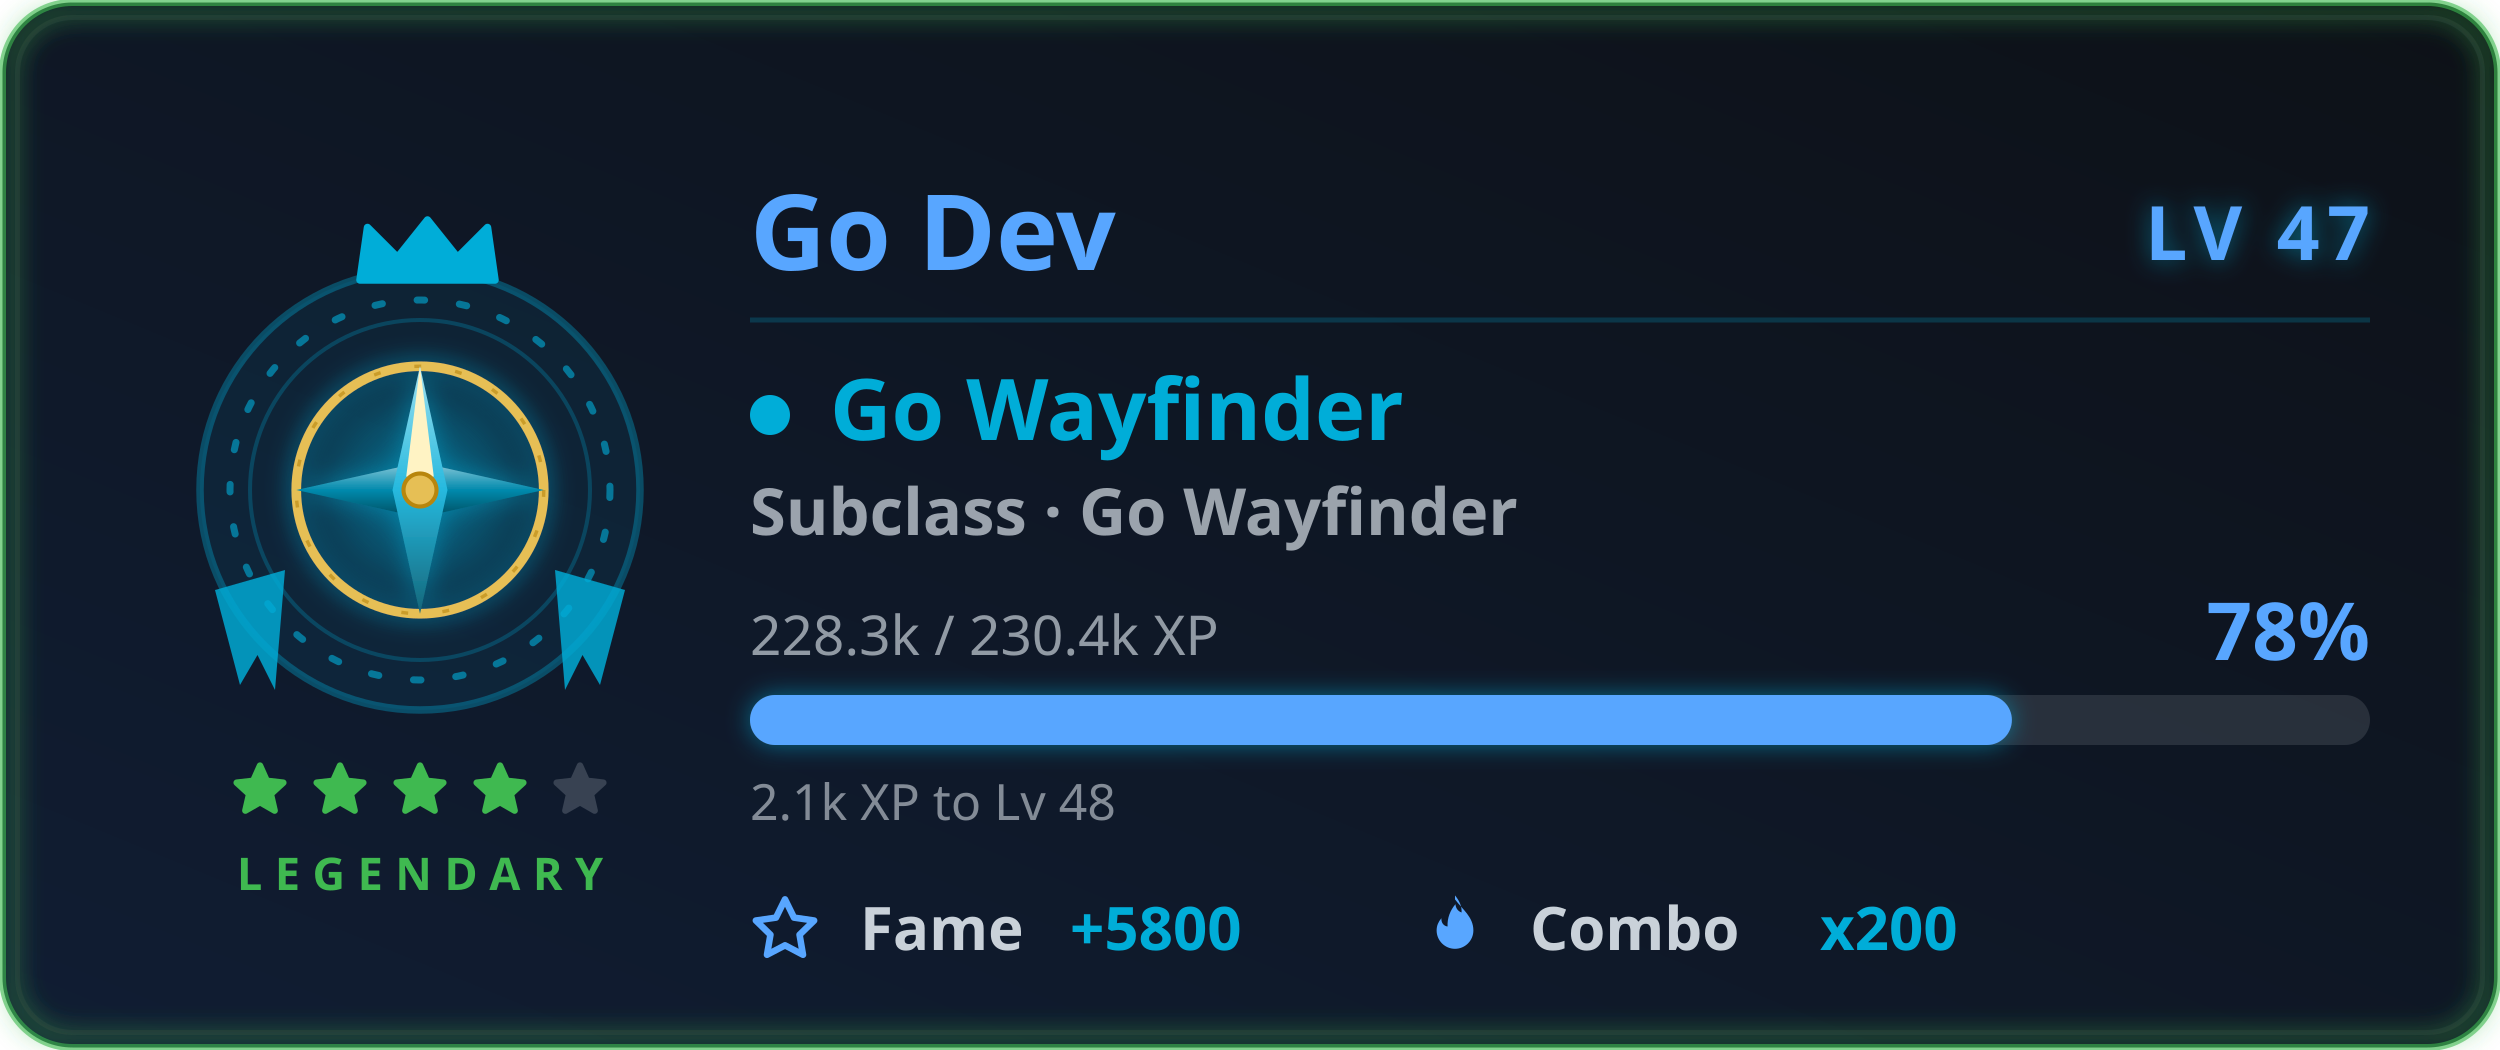
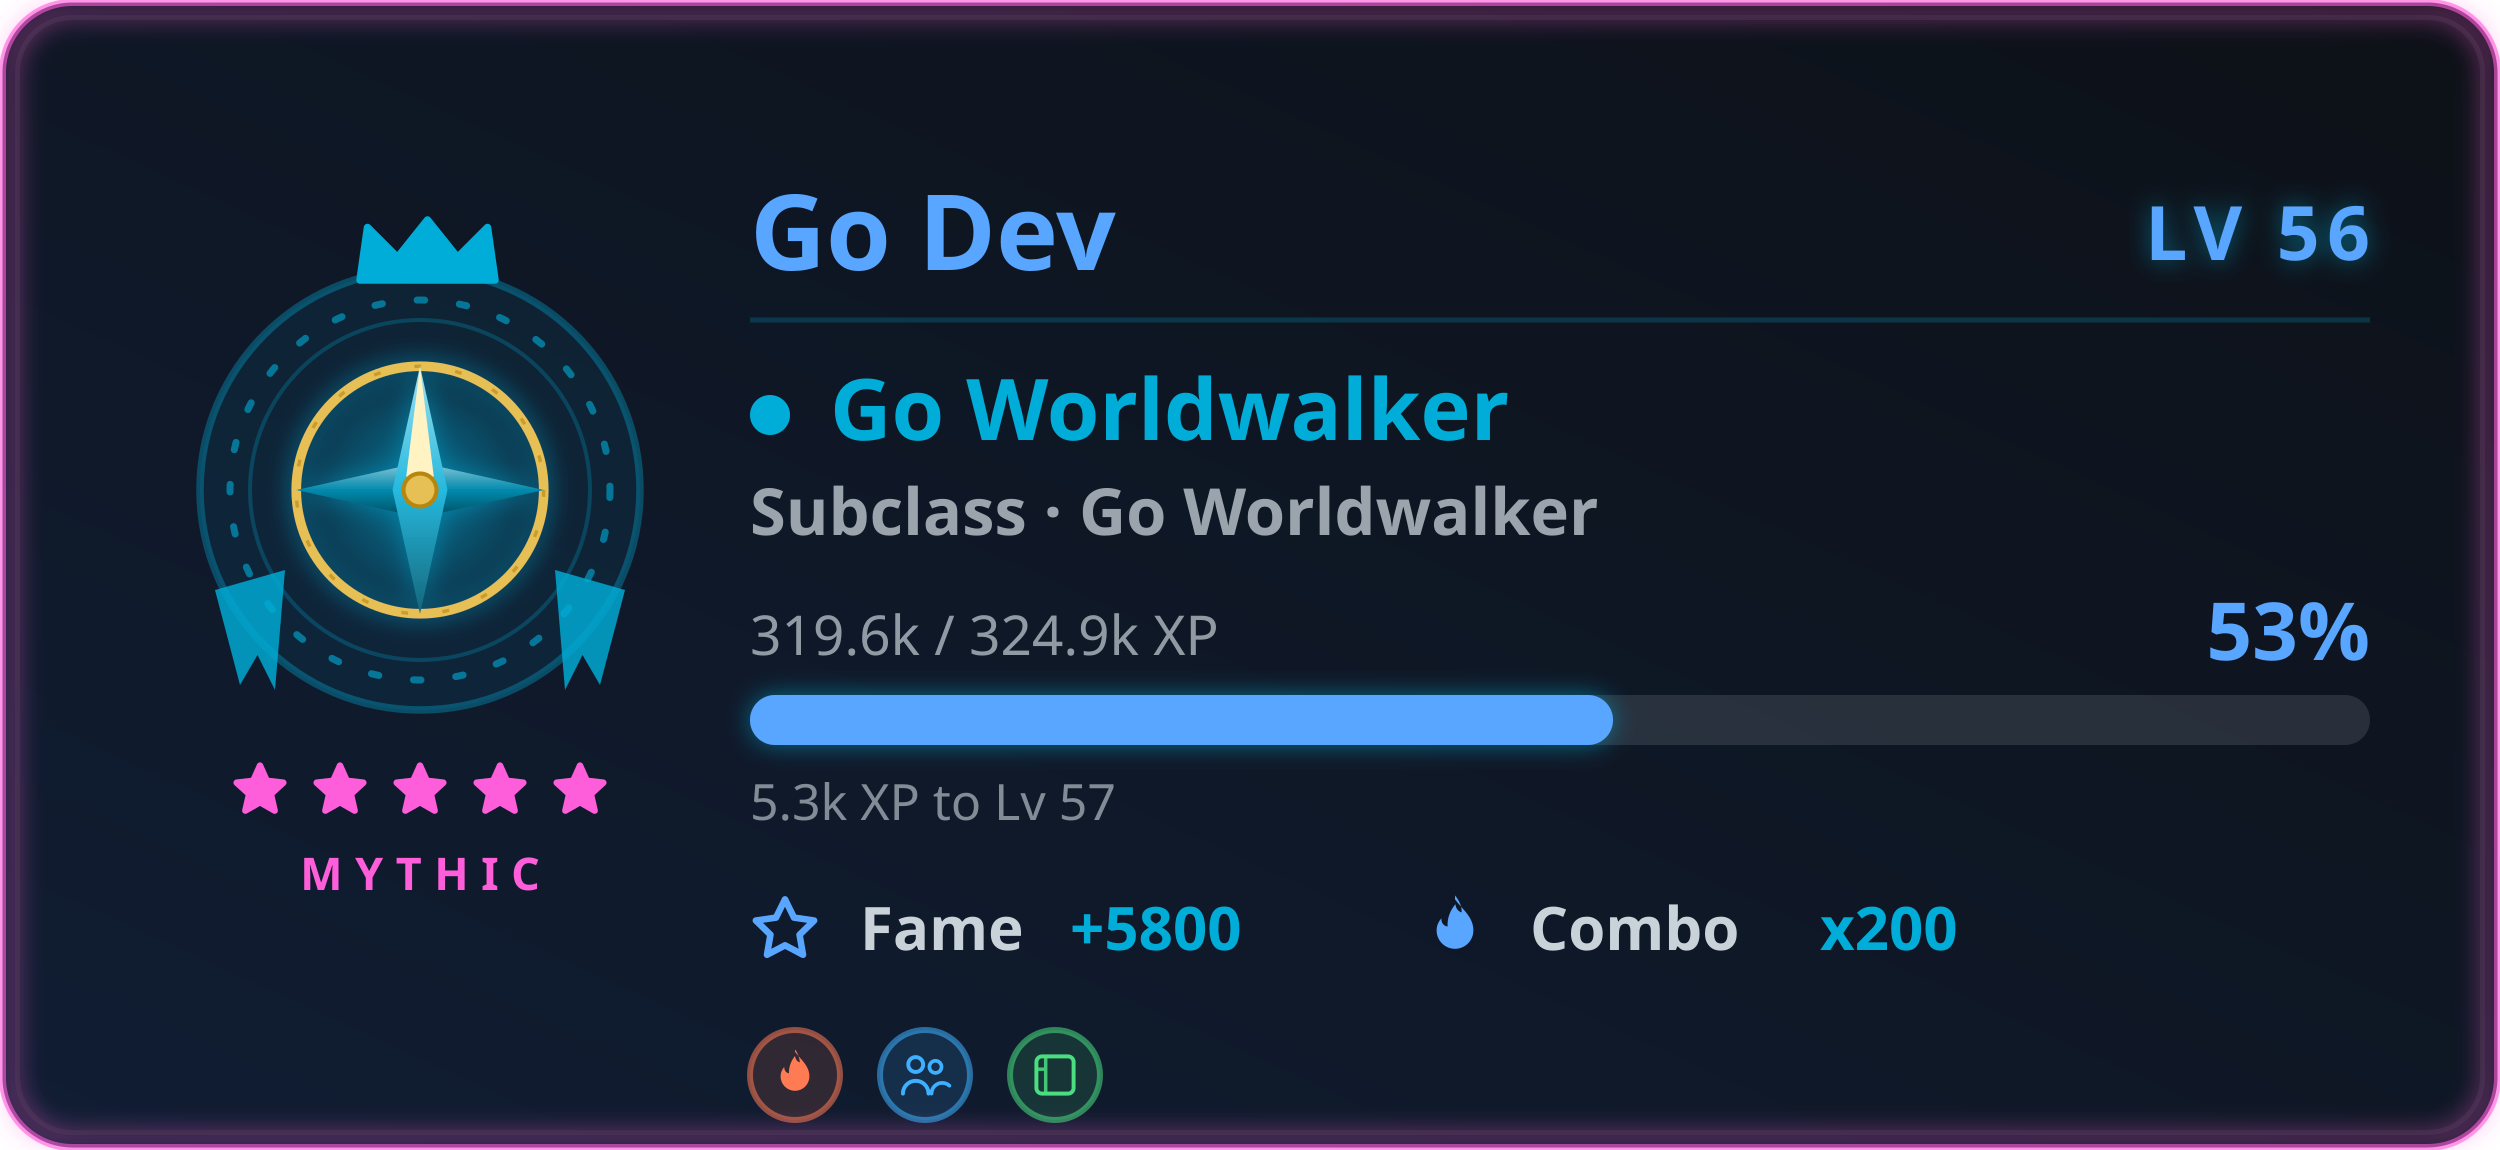
- <svg xmlns="http://www.w3.org/2000/svg" width="500" height="210" viewBox="0 0 500 210" role="img" aria-labelledby="card-title-a11y card-desc-a11y">
+ <svg xmlns="http://www.w3.org/2000/svg" width="500" height="230" viewBox="0 0 500 230" role="img" aria-labelledby="card-title-a11y card-desc-a11y">
  <style>
text { font-family: 'Segoe UI', Ubuntu, 'Helvetica Neue', sans-serif; }
.title { font-size: 18px; font-weight: 600; fill: #58a6ff; }
.title-icon { fill: #58a6ff; }
.icon { fill: #58a6ff; }


.gl-name { font-size: 21px; font-weight: 700; fill: #58a6ff; }
.gl-lvl { font-size: 15px; font-weight: 800; letter-spacing: 1.5px; fill: #58a6ff; }
.gl-class { font-size: 17px; font-weight: 700; fill: #00add8; }
.gl-sub { font-size: 13px; font-weight: 600; fill: #c9d1d9; opacity: 0.75; }
.gl-meta { font-size: 11px; fill: #c9d1d9; opacity: 0.7; }
.gl-pct { font-size: 16px; font-weight: 800; fill: #58a6ff; }
.gl-chip-label { font-size: 12px; font-weight: 600; fill: #c9d1d9; }
.gl-chip-value { font-size: 12px; font-weight: 800; fill: #00add8; }
.gl-hint { font-size: 10px; fill: #c9d1d9; opacity: 0.62; }
- .gl-rarity { font-size: 9px; font-weight: 700; letter-spacing: 2.5px; fill: #3fb950; }
+ .gl-rarity { font-size: 9px; font-weight: 700; letter-spacing: 2.5px; fill: #ff5edb; }

</style>
  <defs>
    <linearGradient id="card-bg" x1="0" y1="0" x2="1" y2="1" gradientTransform="rotate(90, 0.5, 0.5)">
      <stop offset="0.0%" stop-color="#0d1117" />
      <stop offset="100.0%" stop-color="#101d33" />
    </linearGradient>
    <filter id="card-glow" x="-50%" y="-50%" width="200%" height="200%">
      <feGaussianBlur in="SourceGraphic" stdDeviation="3" result="blur" />
      <feFlood flood-color="#58a6ff" flood-opacity="0.55" result="tint" />
      <feComposite in="tint" in2="blur" operator="in" result="softGlow" />
      <feMerge>
        <feMergeNode in="softGlow" />
        <feMergeNode in="SourceGraphic" />
      </feMerge>
    </filter>
    <filter id="gl-glow" x="-60%" y="-60%" width="220%" height="220%">
      <feGaussianBlur in="SourceGraphic" stdDeviation="2.4" result="b" />
      <feFlood flood-color="#00add8" flood-opacity="0.55" result="t" />
      <feComposite in="t" in2="b" operator="in" result="g" />
      <feMerge>
        <feMergeNode in="g" />
        <feMergeNode in="SourceGraphic" />
      </feMerge>
    </filter>
    <filter id="gl-rarity" x="-20%" y="-20%" width="140%" height="140%">
      <feGaussianBlur stdDeviation="2.4" />
    </filter>
  </defs>
-   <rect x="0.5" y="0.5" width="499" height="209" rx="14" fill="url(#card-bg)" stroke="#3fb950" stroke-width="1.4" stroke-opacity="0.6" />
-   <rect x="3.5" y="3.5" width="493" height="203" rx="11" fill="none" stroke="#30363d" stroke-opacity="0.4" />
-   <rect x="2" y="2" width="496" height="206" rx="13" fill="none" stroke="#3fb950" stroke-width="3.5" stroke-opacity="0.4" filter="url(#gl-rarity)" />
+   <rect x="0.5" y="0.5" width="499" height="229" rx="14" fill="url(#card-bg)" stroke="#ff5edb" stroke-width="1.4" stroke-opacity="0.6" />
+   <rect x="3.5" y="3.5" width="493" height="223" rx="11" fill="none" stroke="#30363d" stroke-opacity="0.4" />
+   <rect x="2" y="2" width="496" height="226" rx="13" fill="none" stroke="#ff5edb" stroke-width="3.5" stroke-opacity="0.4" filter="url(#gl-rarity)" />
  <g class="fade">
    <g class="">
      <g class="flourish">
        <g transform="translate(84,0)">
          <g transform="translate(0,98)" fill="#00add8" opacity="0.82">
            <path d="M27 16 L41 20 L36 39 L32.5 33 L29 40 Z" />
          </g>
        </g>
        <g transform="translate(84,0) scale(-1,1)">
          <g transform="translate(0,98)" fill="#00add8" opacity="0.82">
            <path d="M27 16 L41 20 L36 39 L32.5 33 L29 40 Z" />
          </g>
        </g>
      </g>
      <circle cx="84" cy="98" r="44" fill="#00add8" fill-opacity="0.08" stroke="#00add8" stroke-opacity="0.35" stroke-width="1.5" />
      <g class="">
        <circle cx="84" cy="98" r="38" fill="none" stroke="#00add8" stroke-opacity="0.6" stroke-width="1.4" stroke-dasharray="1.5 7" stroke-linecap="round" />
        <circle cx="84" cy="98" r="34" fill="none" stroke="#00add8" stroke-opacity="0.25" stroke-width="0.8" />
      </g>
      <g class="" filter="url(#gl-glow)">
        <svg class="" x="51" y="65" width="66" height="66" viewBox="0 0 48 48" aria-hidden="true">
          <defs>
            <radialGradient id="goHalo" cx="0.5" cy="0.5" r="0.5">
              <stop offset="0" stop-color="#00add8" stop-opacity="0.42" />
              <stop offset="1" stop-color="#00add8" stop-opacity="0" />
            </radialGradient>
            <linearGradient id="goStarA" x1="0" y1="0" x2="0" y2="1">
              <stop offset="0" stop-color="#9de0f0" />
              <stop offset="0.5" stop-color="#26b9de" />
              <stop offset="1" stop-color="#15667a" />
            </linearGradient>
            <linearGradient id="goStarB" x1="0" y1="0" x2="0" y2="1">
              <stop offset="0" stop-color="#8ccada" />
              <stop offset="0.5" stop-color="#008aad" />
              <stop offset="1" stop-color="#004c5f" />
            </linearGradient>
          </defs>
          <circle cx="24" cy="24" r="21" fill="url(#goHalo)" />
          <circle cx="24" cy="24" r="18" fill="none" stroke="#e6bf55" stroke-width="1.4" />
          <circle cx="24" cy="24" r="18" fill="none" stroke="#b8860b" stroke-width="0.5" stroke-dasharray="1 5" opacity="0.6" />
          <path d="M6 24 L24 20 L42 24 L24 28 Z" fill="url(#goStarB)" />
          <path d="M24 6 L28 24 L24 42 L20 24 Z" fill="url(#goStarA)" />
          <path d="M24 6 L26 22 L24 24 L22 22 Z" fill="#fff3c4" />
          <circle cx="24" cy="24" r="2.4" fill="#e6bf55" stroke="#b8860b" stroke-width="0.6" />
        </svg>
      </g>
      <g transform="translate(69, 42.5) scale(1.5)">
        <path d="M2 9 L3 2 L7 6 L11 1 L15 6 L19 2 L20 9 Z" fill="#00add8" stroke="#00add8" stroke-width="1" stroke-linejoin="round" />
      </g>
    </g>
    <g>
-       <g class="" transform="translate(45.5, 151.5) scale(0.5416667)" fill="#3fb950" stroke="#3fb950" stroke-width="2.4" stroke-linejoin="round" stroke-linecap="round" opacity="1">
+       <g class="" transform="translate(45.5, 151.5) scale(0.5416667)" fill="#ff5edb" stroke="#ff5edb" stroke-width="2.4" stroke-linejoin="round" stroke-linecap="round" opacity="1">
        <path d="M12 3 L14.5 8.6 L20.6 9.3 L16 13.5 L17.4 19.6 L12 16.5 L6.6 19.6 L8 13.5 L3.4 9.3 L9.5 8.6 Z" />
      </g>
-       <g class="" transform="translate(61.5, 151.5) scale(0.5416667)" fill="#3fb950" stroke="#3fb950" stroke-width="2.4" stroke-linejoin="round" stroke-linecap="round" opacity="1">
+       <g class="" transform="translate(61.5, 151.5) scale(0.5416667)" fill="#ff5edb" stroke="#ff5edb" stroke-width="2.4" stroke-linejoin="round" stroke-linecap="round" opacity="1">
        <path d="M12 3 L14.5 8.6 L20.6 9.3 L16 13.5 L17.4 19.6 L12 16.5 L6.6 19.6 L8 13.5 L3.4 9.3 L9.5 8.6 Z" />
      </g>
-       <g class="" transform="translate(77.5, 151.5) scale(0.5416667)" fill="#3fb950" stroke="#3fb950" stroke-width="2.4" stroke-linejoin="round" stroke-linecap="round" opacity="1">
+       <g class="" transform="translate(77.5, 151.5) scale(0.5416667)" fill="#ff5edb" stroke="#ff5edb" stroke-width="2.4" stroke-linejoin="round" stroke-linecap="round" opacity="1">
        <path d="M12 3 L14.5 8.6 L20.6 9.3 L16 13.5 L17.4 19.6 L12 16.5 L6.6 19.6 L8 13.5 L3.4 9.3 L9.5 8.6 Z" />
      </g>
-       <g class="" transform="translate(93.5, 151.5) scale(0.5416667)" fill="#3fb950" stroke="#3fb950" stroke-width="2.4" stroke-linejoin="round" stroke-linecap="round" opacity="1">
+       <g class="" transform="translate(93.5, 151.5) scale(0.5416667)" fill="#ff5edb" stroke="#ff5edb" stroke-width="2.4" stroke-linejoin="round" stroke-linecap="round" opacity="1">
        <path d="M12 3 L14.5 8.6 L20.6 9.3 L16 13.5 L17.4 19.6 L12 16.5 L6.6 19.6 L8 13.5 L3.4 9.3 L9.5 8.6 Z" />
      </g>
-       <g class="" transform="translate(109.5, 151.5) scale(0.5416667)" fill="#c9d1d9" stroke="#c9d1d9" stroke-width="2.4" stroke-linejoin="round" stroke-linecap="round" opacity="0.22">
+       <g class="" transform="translate(109.5, 151.5) scale(0.5416667)" fill="#ff5edb" stroke="#ff5edb" stroke-width="2.4" stroke-linejoin="round" stroke-linecap="round" opacity="1">
        <path d="M12 3 L14.5 8.6 L20.6 9.3 L16 13.5 L17.4 19.6 L12 16.5 L6.6 19.6 L8 13.5 L3.4 9.3 L9.5 8.6 Z" />
      </g>
    </g>
-     <text class="gl-rarity" x="84" y="178" text-anchor="middle">LEGENDARY</text>
+     <text class="gl-rarity" x="84" y="178" text-anchor="middle">MYTHIC</text>
  </g>
  <g class="fade" style="animation-delay:.15s">
    <text class="gl-name" x="150" y="54">Go Dev</text>
-     <text class="gl-lvl glow-pulse" x="474" y="52" text-anchor="end" filter="url(#gl-glow)">LV 47</text>
+     <text class="gl-lvl glow-pulse" x="474" y="52" text-anchor="end" filter="url(#gl-glow)">LV 56</text>
    <line x1="150" y1="64" x2="474" y2="64" stroke="#00add8" stroke-opacity="0.22" stroke-width="1" />
    <circle cx="154" cy="83" r="4" fill="#00add8" />
-     <text class="gl-class" x="166" y="88">Go Wayfinder</text>
-     <text class="gl-sub" x="150" y="107">Subclass · Go Wayfinder</text>
-     <text class="gl-meta" x="150" y="131">228.3k / 230.4k XP</text>
-     <text class="gl-pct " x="474" y="132" text-anchor="end">78%</text>
+     <text class="gl-class" x="166" y="88">Go Worldwalker</text>
+     <text class="gl-sub" x="150" y="107">Subclass · Go Worldwalker</text>
+     <text class="gl-meta" x="150" y="131">319.6k / 324.9k XP</text>
+     <text class="gl-pct " x="474" y="132" text-anchor="end">53%</text>
    <rect x="150" y="139" width="324" height="10" rx="5" fill="#c9d1d9" fill-opacity="0.14" />
-     <rect class="xp-fill " x="150" y="139" width="252.379" height="10" rx="5" fill="#58a6ff" filter="url(#gl-glow)" />
-     <text class="gl-hint" x="150" y="164">2.1k XP to Lv 48</text>
+     <rect class="xp-fill " x="150" y="139" width="172.609" height="10" rx="5" fill="#58a6ff" filter="url(#gl-glow)" />
+     <text class="gl-hint" x="150" y="164">5.3k XP to Lv 57</text>
    <g transform="translate(150, 190)">
      <svg class="icon" x="0" y="-11" width="14" height="14" viewBox="0 0 16 16" aria-hidden="true">
        <path fill-rule="evenodd" d="M8 .25a.75.75 0 0 1 .673.418l1.882 3.815 4.21.612a.75.75 0 0 1 .416 1.279l-3.046 2.97.719 4.192a.75.75 0 0 1-1.088.791L8 12.347l-3.766 1.98a.75.75 0 0 1-1.088-.79l.72-4.194L.818 6.374a.75.75 0 0 1 .416-1.28l4.21-.611L7.327.668A.75.75 0 0 1 8 .25zm0 2.445L6.615 5.5a.75.75 0 0 1-.564.41l-3.097.45 2.24 2.184a.75.75 0 0 1 .216.664l-.528 3.084 2.769-1.456a.75.75 0 0 1 .698 0l2.77 1.456-.53-3.084a.75.75 0 0 1 .216-.664l2.24-2.183-3.096-.45a.75.75 0 0 1-.564-.41L8 2.694v.001z" />
      </svg>
      <text class="gl-chip-label" x="22" y="0">Fame</text>
      <text class="gl-chip-value" x="64" y="0">+5800</text>
    </g>
    <g transform="translate(284, 190)">
      <svg class="icon" x="0" y="-11" width="14" height="14" viewBox="0 0 16 16" aria-hidden="true">
        <path fill-rule="evenodd" d="M8 1c1.7 2.3 4.2 4 4.2 7.1a4.2 4.2 0 0 1-8.4 0c0-1.1.4-2 1.1-2.8-.1 1 .5 1.8 1.4 1.9-.1-1.9.6-3.7 1.8-5.1.1 1 .6 1.6 1.4 1.9.1-1.4-.5-2.7-1.5-3.9z" />
      </svg>
      <text class="gl-chip-label" x="22" y="0">Combo</text>
      <text class="gl-chip-value" x="80" y="0">x200</text>
    </g>
  </g>
+   <g class="fade" style="animation-delay:.2s">
+     <g transform="translate(159, 215)">
+       <g transform="translate(0, 0)">
+         <circle r="9" fill="#ff7b54" fill-opacity="0.14" stroke="#ff7b54" stroke-opacity="0.55" stroke-width="1.2" />
+         <g transform="translate(-5.58, -5.58) scale(0.465)">
+           <path d="M12 2c2.5 3.4 6.2 6 6.2 10.6a6.2 6.2 0 0 1-12.4 0c0-1.6.6-3 1.6-4.1-.1 1.5.8 2.6 2 2.8-.1-2.8.9-5.4 2.6-7.5.2 1.5.9 2.4 2.1 2.8-.2-2-.8-4-2.1-5.6Z" fill="#ff7b54" />
+         </g>
+       </g>
+       <g transform="translate(26, 0)">
+         <circle r="9" fill="#3fb0ff" fill-opacity="0.14" stroke="#3fb0ff" stroke-opacity="0.55" stroke-width="1.2" />
+         <g transform="translate(-5.58, -5.58) scale(0.465)">
+           <circle cx="8" cy="7.5" r="3.2" fill="none" stroke="#3fb0ff" stroke-width="1.7" />
+           <path d="M2.5 20a5.5 5.5 0 0 1 11 0" fill="none" stroke="#3fb0ff" stroke-width="1.7" stroke-linecap="round" />
+           <circle cx="16.5" cy="8.5" r="2.6" fill="none" stroke="#3fb0ff" stroke-width="1.6" />
+           <path d="M14.8 20a4.6 4.6 0 0 1 7.7-3.4" fill="none" stroke="#3fb0ff" stroke-width="1.6" stroke-linecap="round" />
+         </g>
+       </g>
+       <g transform="translate(52, 0)">
+         <circle r="9" fill="#4ade80" fill-opacity="0.14" stroke="#4ade80" stroke-opacity="0.55" stroke-width="1.2" />
+         <g transform="translate(-5.58, -5.58) scale(0.465)">
+           <rect x="4" y="4" width="16" height="16" rx="2.4" fill="none" stroke="#4ade80" stroke-width="1.7" />
+           <path d="M8 4v16 M4 9.5h4" fill="none" stroke="#4ade80" stroke-width="1.5" opacity="0.85" />
+         </g>
+       </g>
+     </g>
+   </g>
</svg>
